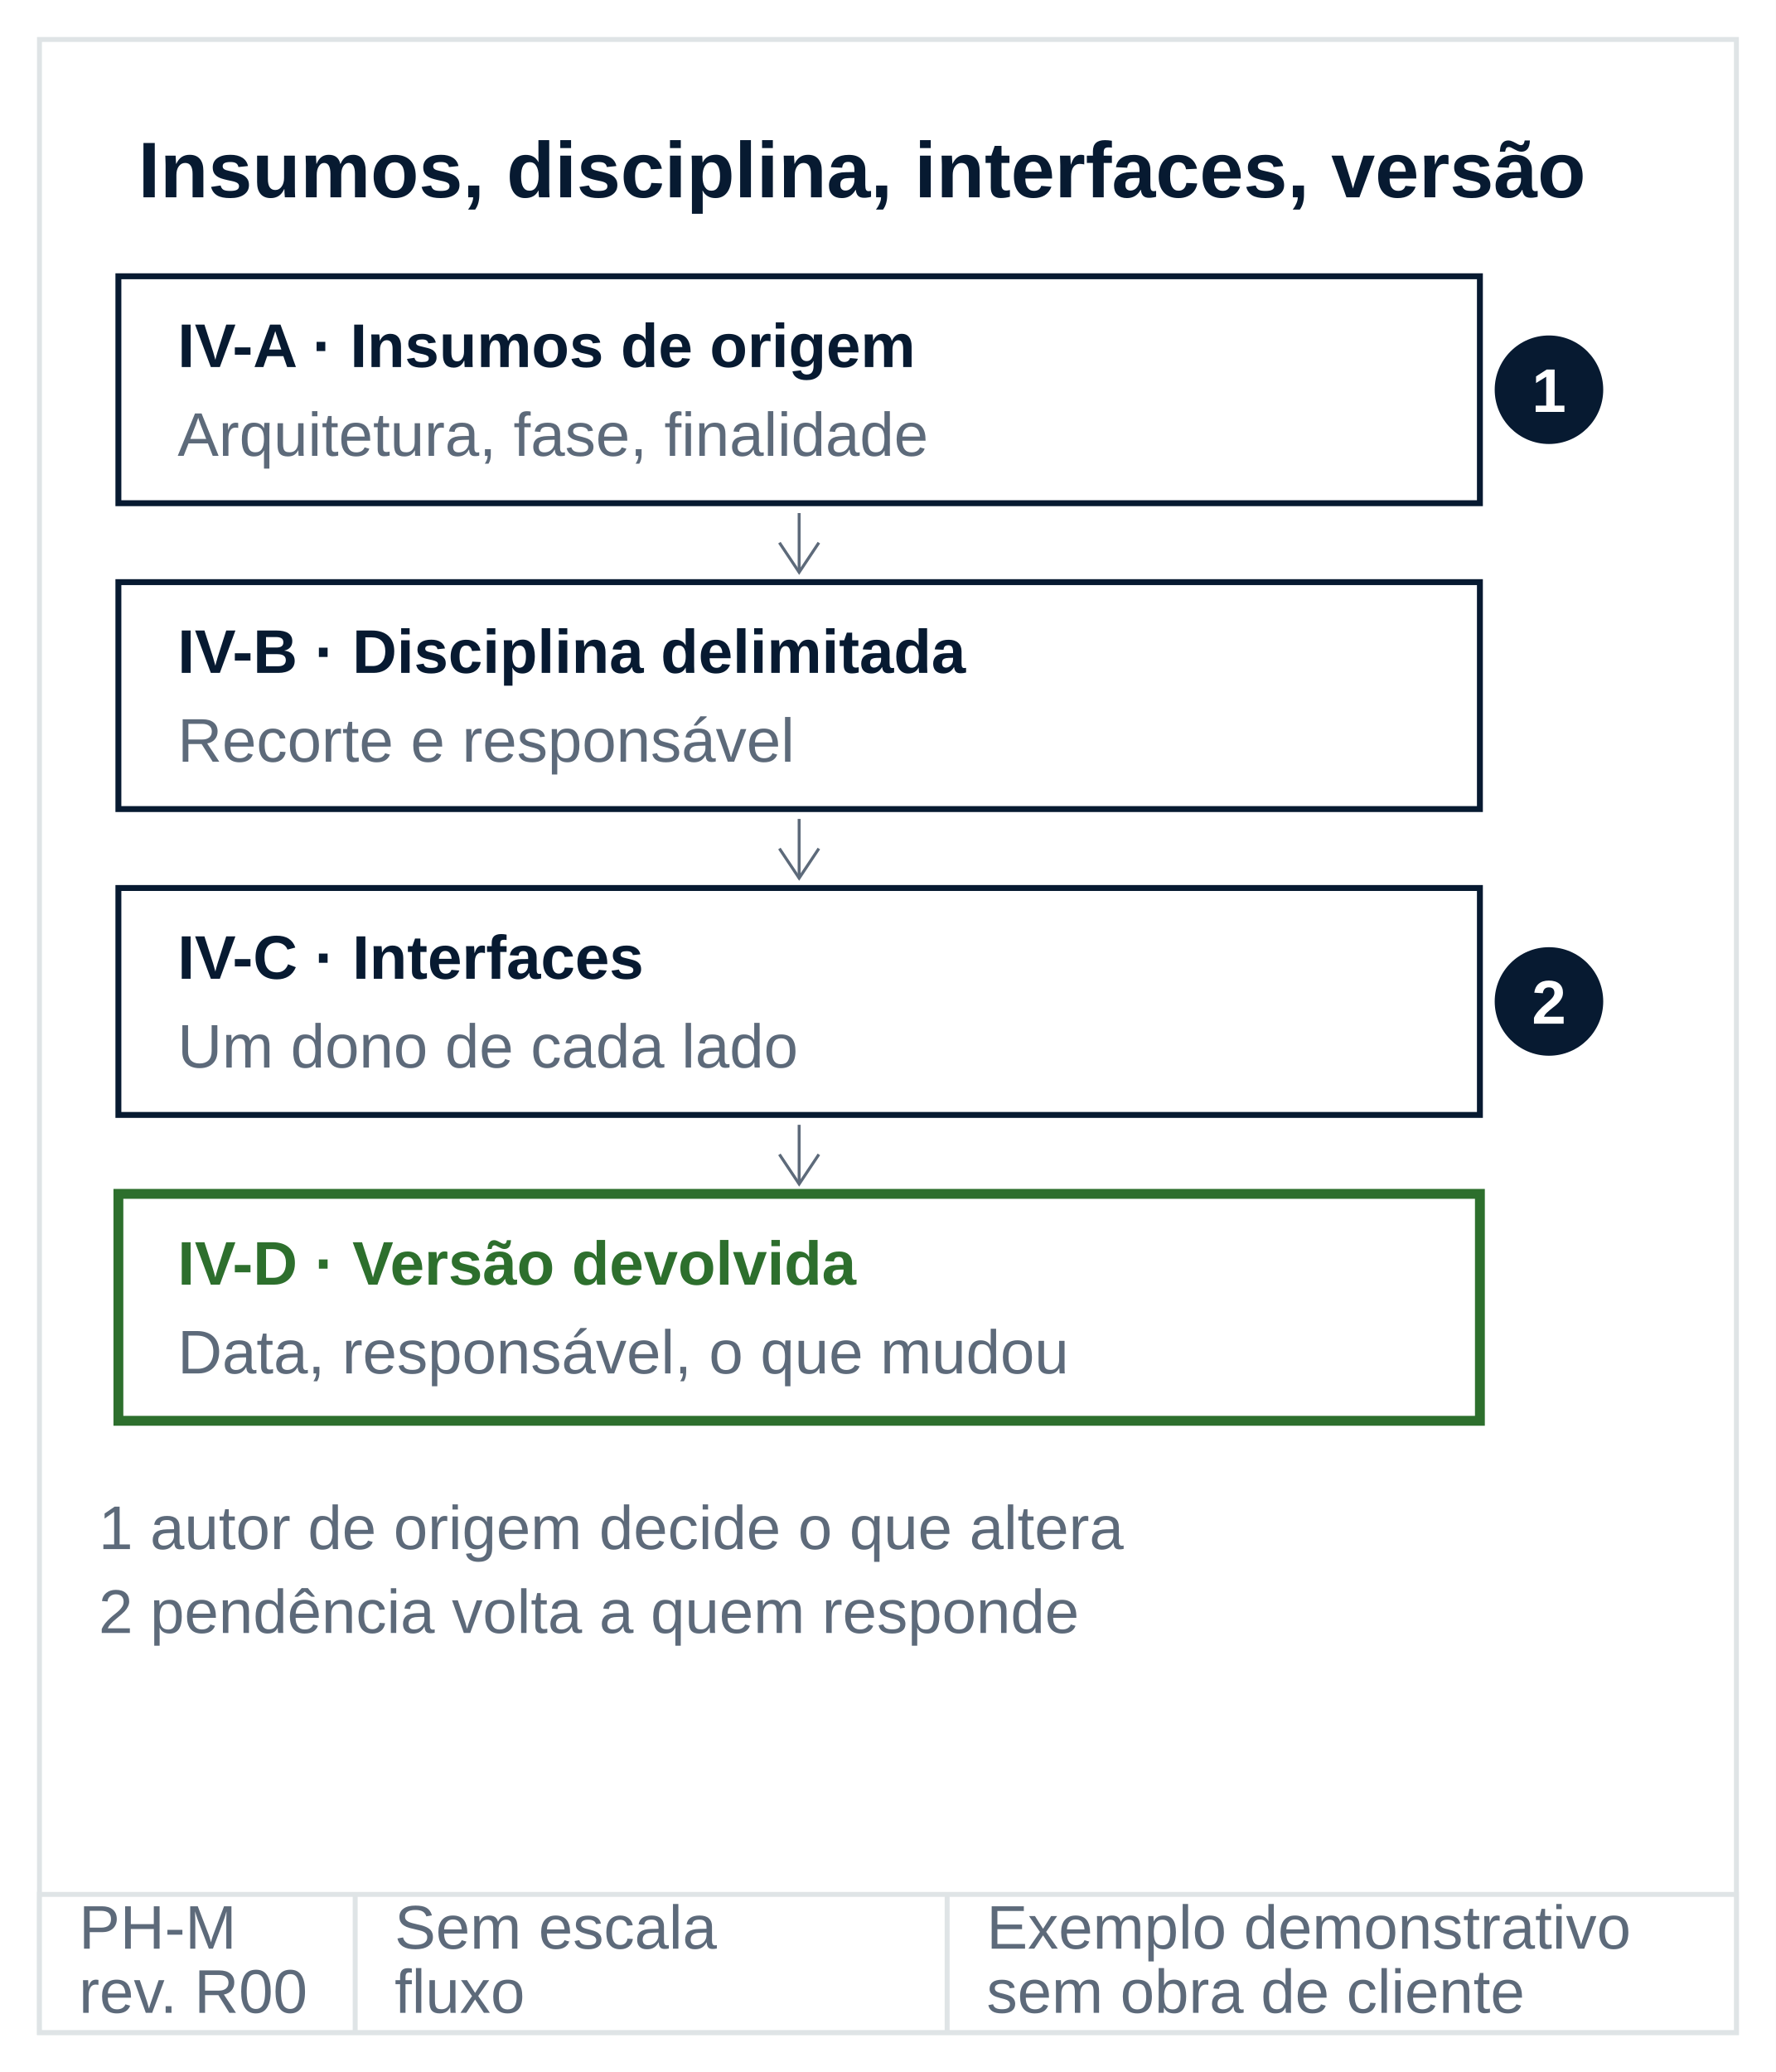
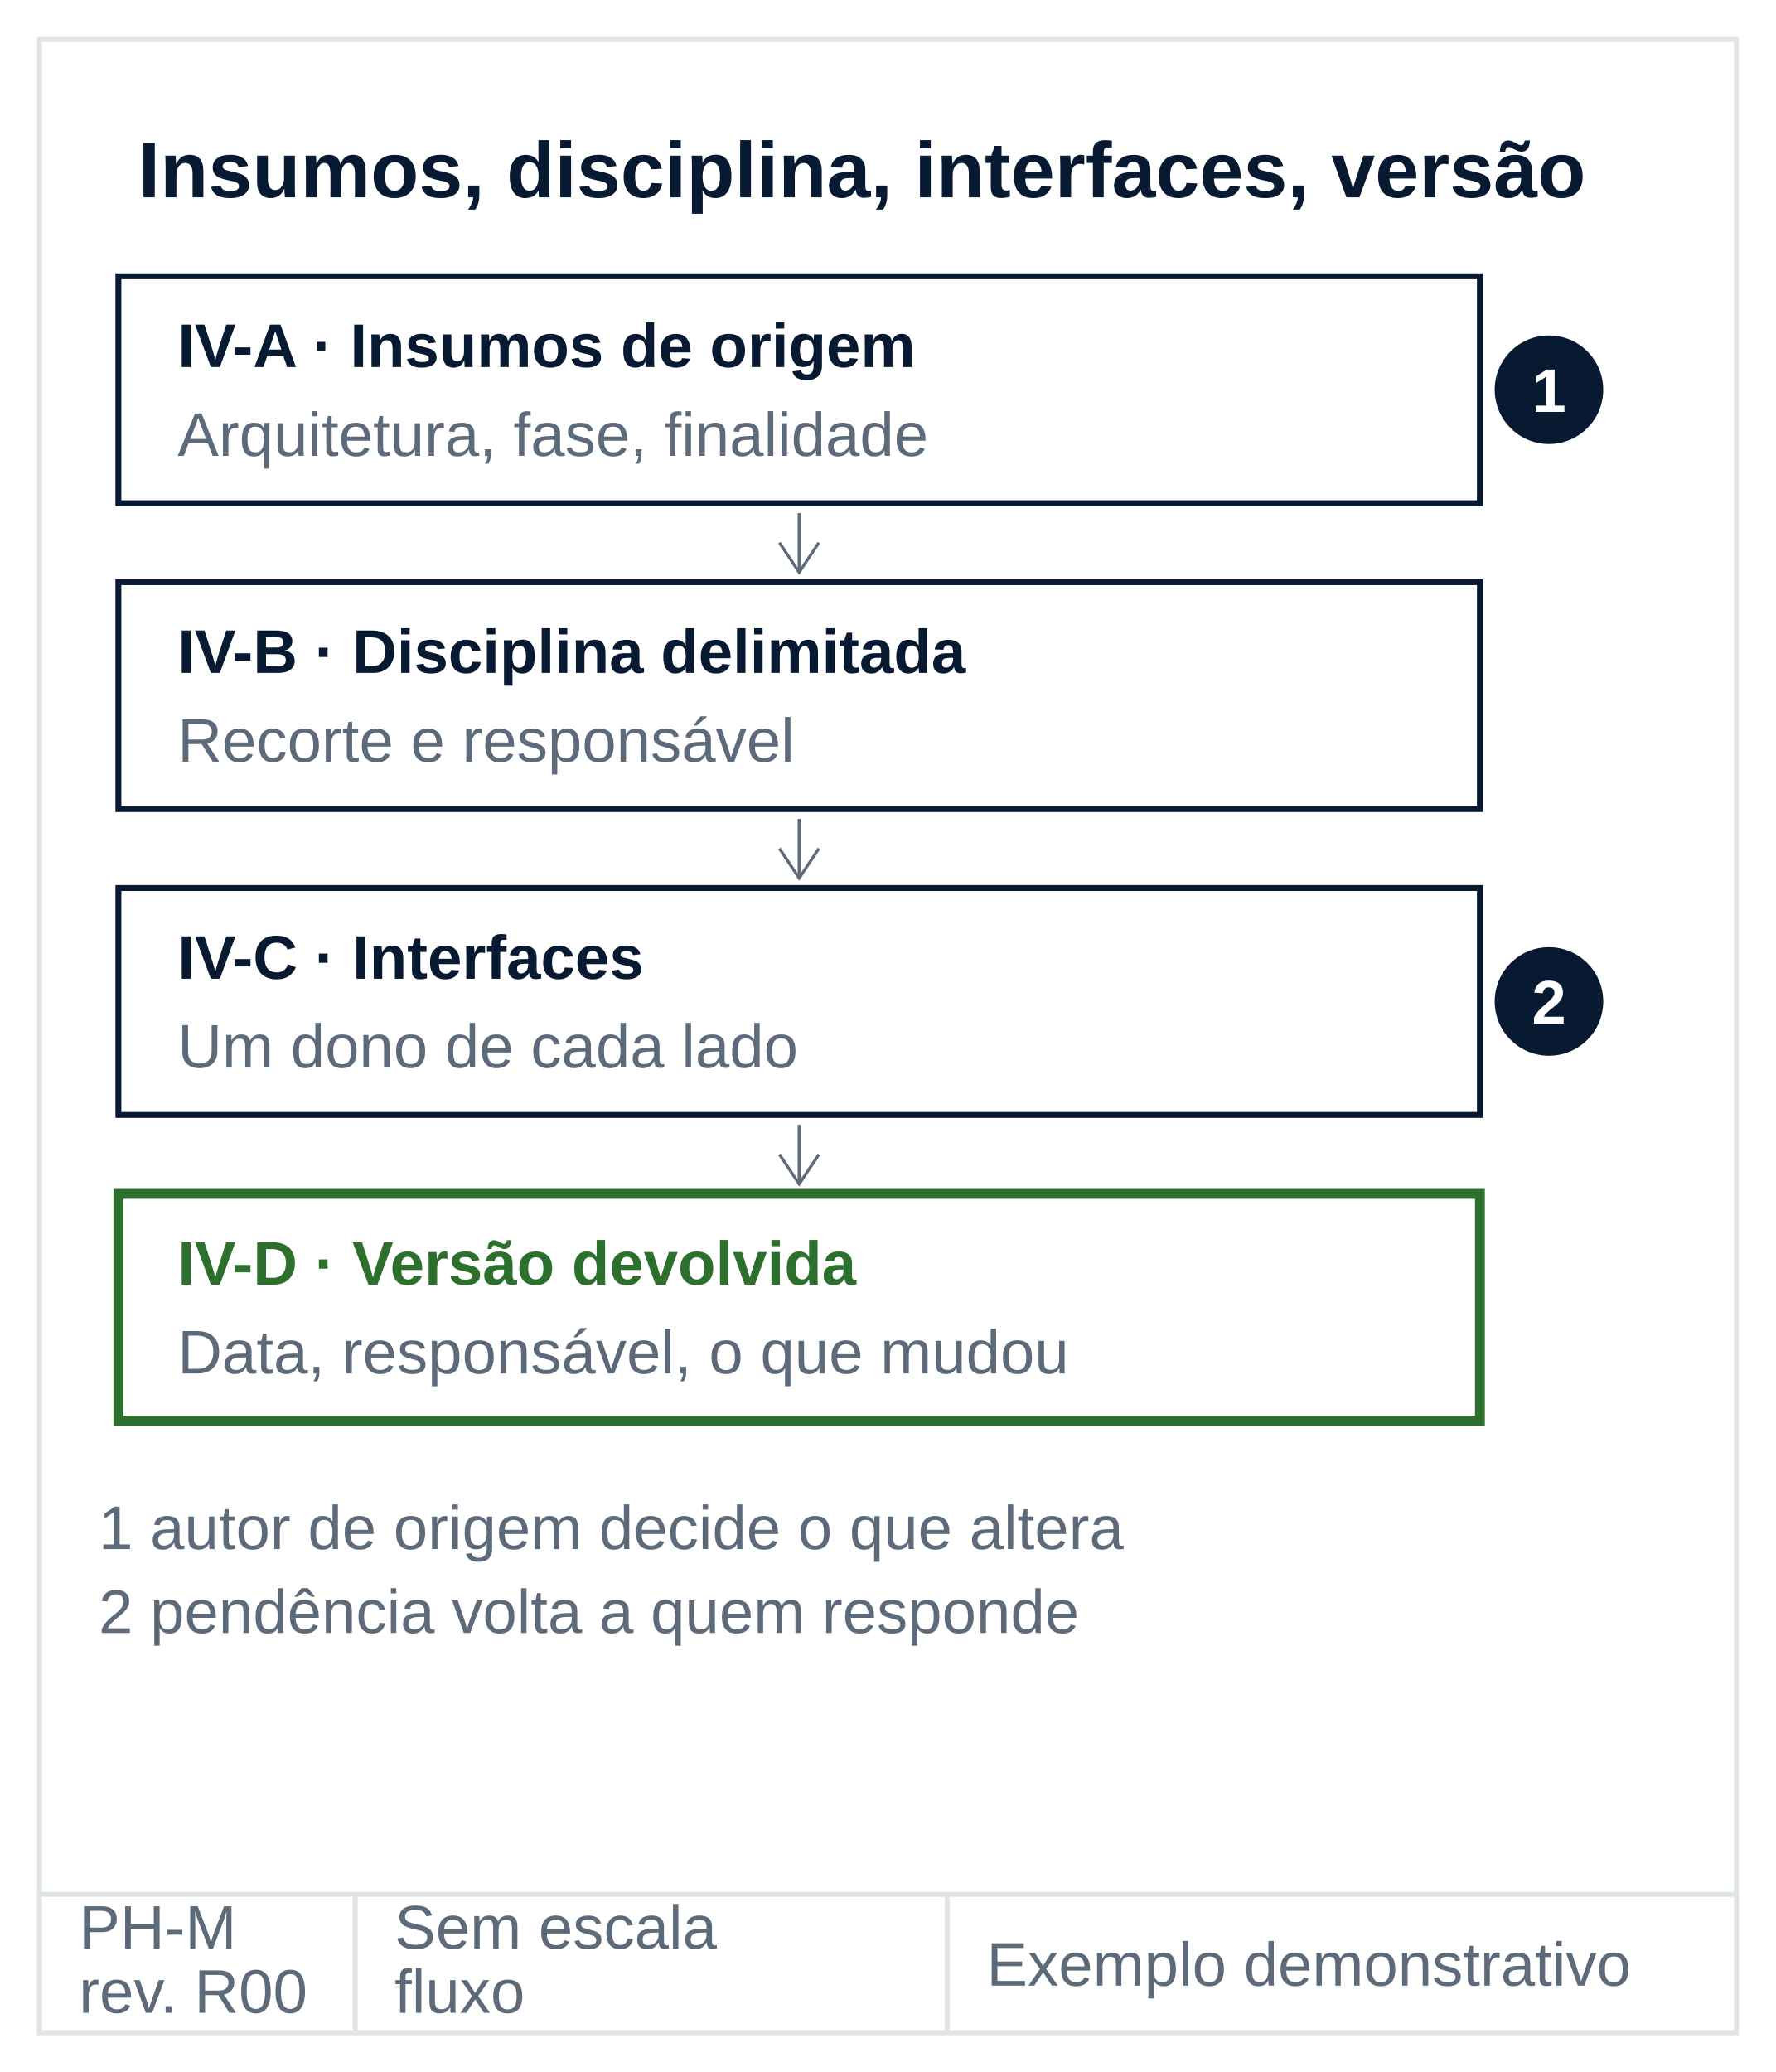
<svg xmlns="http://www.w3.org/2000/svg" viewBox="0 0 360 420" role="img" aria-labelledby="interfaces-versoes-mobile-title interfaces-versoes-mobile-desc" font-family="Archivo Var, Arial, Helvetica, sans-serif" fill="#071a31">
  <rect x="0" y="0" width="360" height="420" fill="#ffffff" />
  <rect x="8" y="8" width="344" height="404" fill="#ffffff" stroke="#dfe4e6" />
  <text x="28" y="40" font-size="16" font-weight="650">Insumos, disciplina, interfaces, versão</text>
  <rect x="24" y="56" width="276" height="46" fill="#ffffff" stroke="#071a31" stroke-width="1.2" />
  <text x="36" y="74.4" font-size="12.5" font-weight="650">IV-A · Insumos de origem</text>
  <text x="36" y="92.4" font-size="12.5" fill="#5d6a7a">Arquitetura, fase, finalidade</text>
  <g stroke="#5d6a7a" stroke-width="0.6" fill="none">
    <line x1="162" y1="104" x2="162" y2="116" />
    <path d="M158 110L162 116L166 110" />
  </g>
  <g transform="translate(314 79)">
    <circle r="11" fill="#071a31" />
    <text y="4.5" text-anchor="middle" font-size="12.5" font-weight="700" fill="#ffffff">1</text>
  </g>
  <rect x="24" y="118" width="276" height="46" fill="#ffffff" stroke="#071a31" stroke-width="1.2" />
  <text x="36" y="136.4" font-size="12.5" font-weight="650">IV-B · Disciplina delimitada</text>
  <text x="36" y="154.4" font-size="12.5" fill="#5d6a7a">Recorte e responsável</text>
  <g stroke="#5d6a7a" stroke-width="0.6" fill="none">
    <line x1="162" y1="166" x2="162" y2="178" />
    <path d="M158 172L162 178L166 172" />
  </g>
  <rect x="24" y="180" width="276" height="46" fill="#ffffff" stroke="#071a31" stroke-width="1.2" />
  <text x="36" y="198.4" font-size="12.5" font-weight="650">IV-C · Interfaces</text>
  <text x="36" y="216.4" font-size="12.5" fill="#5d6a7a">Um dono de cada lado</text>
  <g stroke="#5d6a7a" stroke-width="0.6" fill="none">
    <line x1="162" y1="228" x2="162" y2="240" />
    <path d="M158 234L162 240L166 234" />
  </g>
  <g transform="translate(314 203)">
    <circle r="11" fill="#071a31" />
    <text y="4.5" text-anchor="middle" font-size="12.5" font-weight="700" fill="#ffffff">2</text>
  </g>
  <rect x="24" y="242" width="276" height="46" fill="#ffffff" stroke="#2d6f2d" stroke-width="2" />
  <text x="36" y="260.4" font-size="12.5" fill="#2d6f2d" font-weight="650">IV-D · Versão devolvida</text>
  <text x="36" y="278.4" font-size="12.5" fill="#5d6a7a">Data, responsável, o que mudou</text>
  <text x="20" y="314" font-size="12.5" fill="#5d6a7a">1 autor de origem decide o que altera</text>
  <text x="20" y="331" font-size="12.5" fill="#5d6a7a">2 pendência volta a quem responde</text>
  <g id="interfaces-versoes-m-carimbo">
    <rect x="8" y="384" width="344" height="28" fill="#ffffff" stroke="#dfe4e6" />
    <line x1="72" y1="384" x2="72" y2="412" stroke="#dfe4e6" />
    <line x1="192" y1="384" x2="192" y2="412" stroke="#dfe4e6" />
    <text x="16" y="395" font-size="12.5" fill="#5d6a7a">PH-M</text>
    <text x="16" y="408" font-size="12.5" fill="#5d6a7a">rev. R00</text>
    <text x="80" y="395" font-size="12.5" fill="#5d6a7a">Sem escala</text>
    <text x="80" y="408" font-size="12.5" fill="#5d6a7a">fluxo</text>
-     <text x="200" y="395" font-size="12.5" fill="#5d6a7a">Exemplo demonstrativo</text>
-     <text x="200" y="408" font-size="12.5" fill="#5d6a7a">sem obra de cliente</text>
+     <text x="200" y="402.5" font-size="12.5" fill="#5d6a7a">Exemplo demonstrativo</text>
  </g>
</svg>
